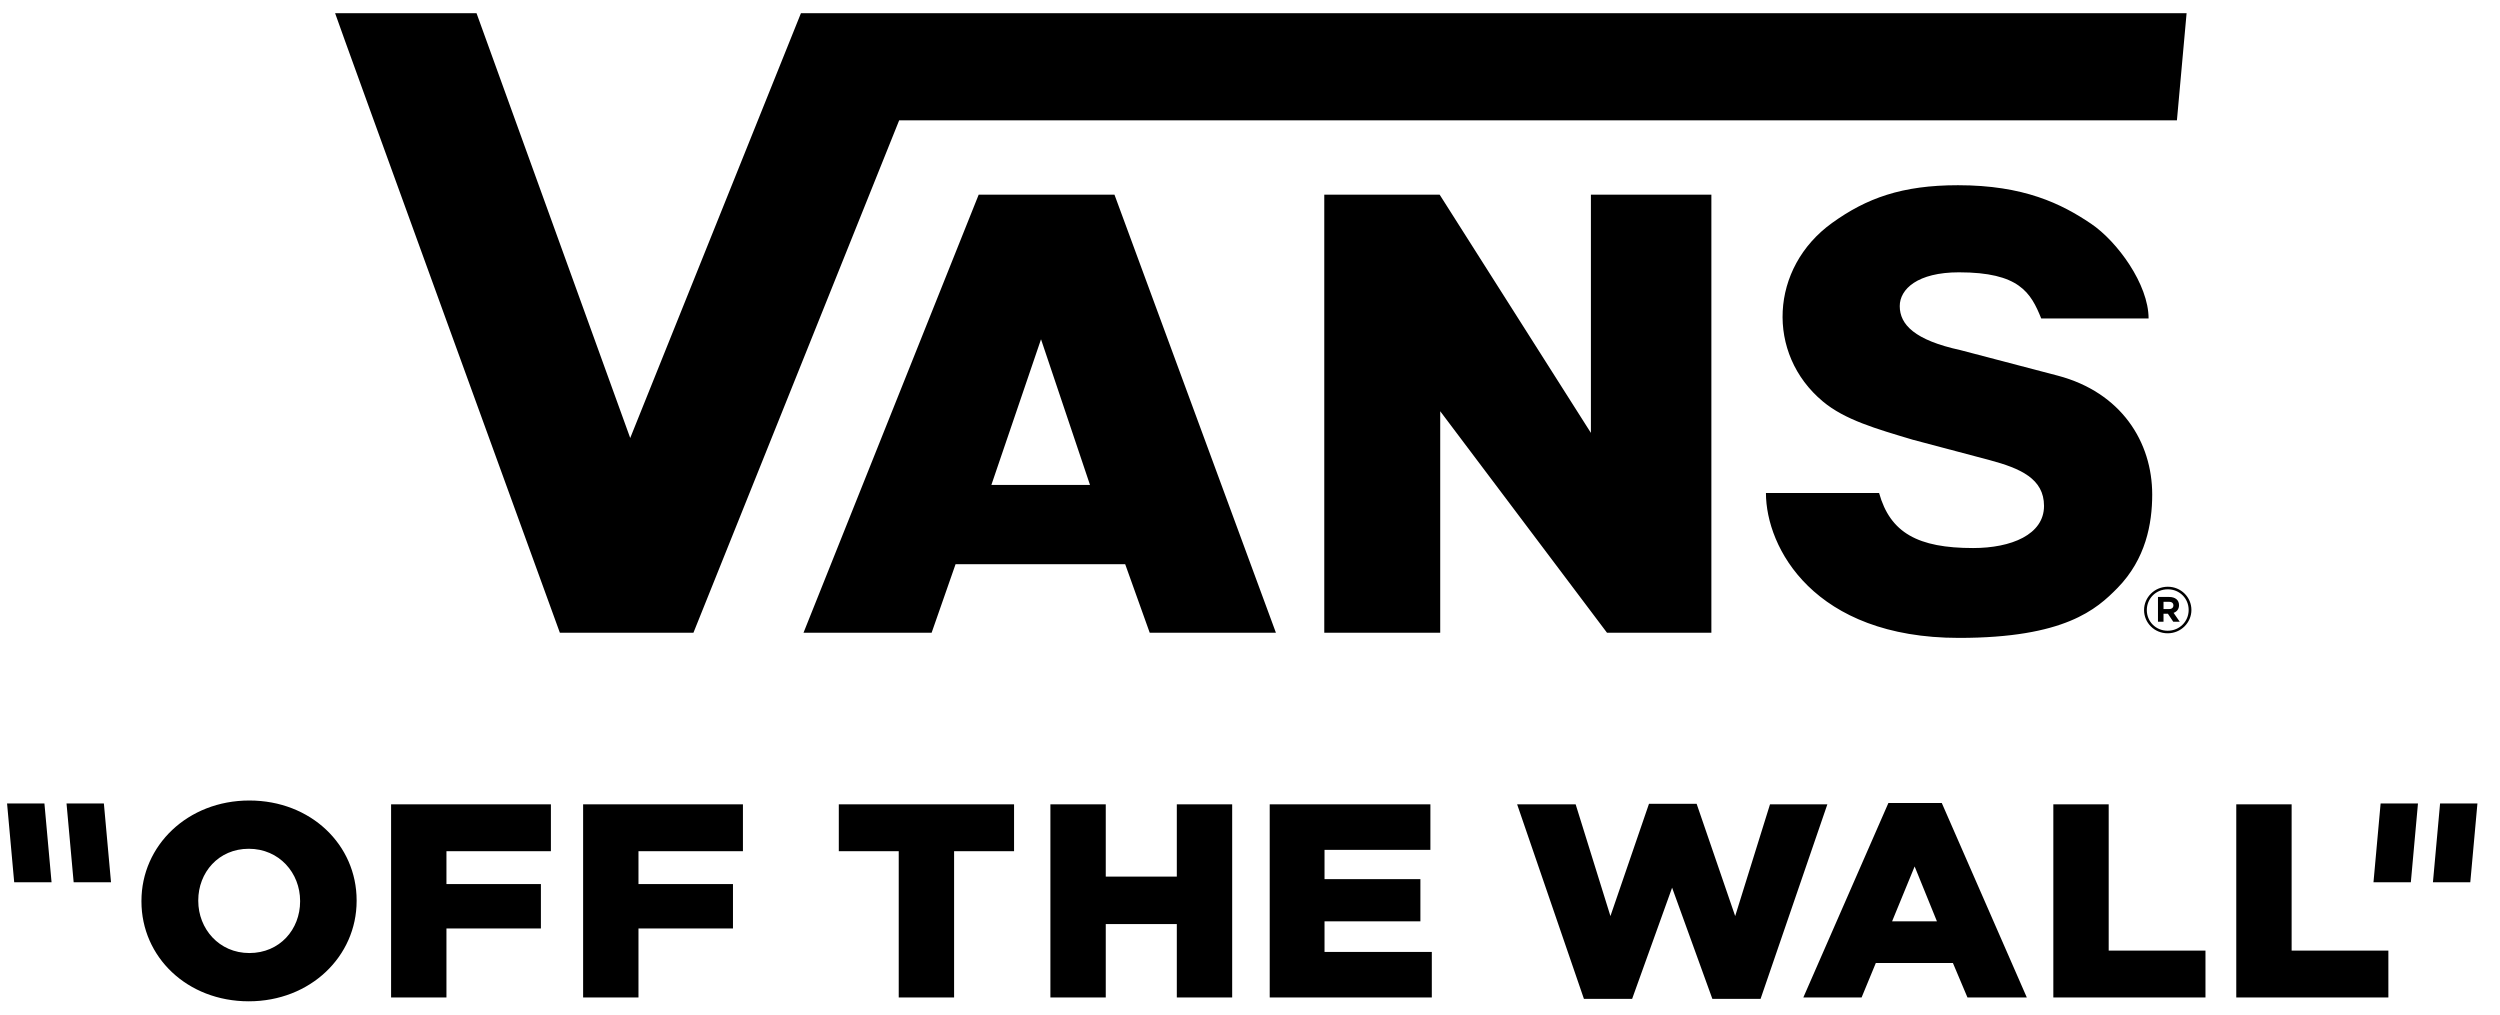
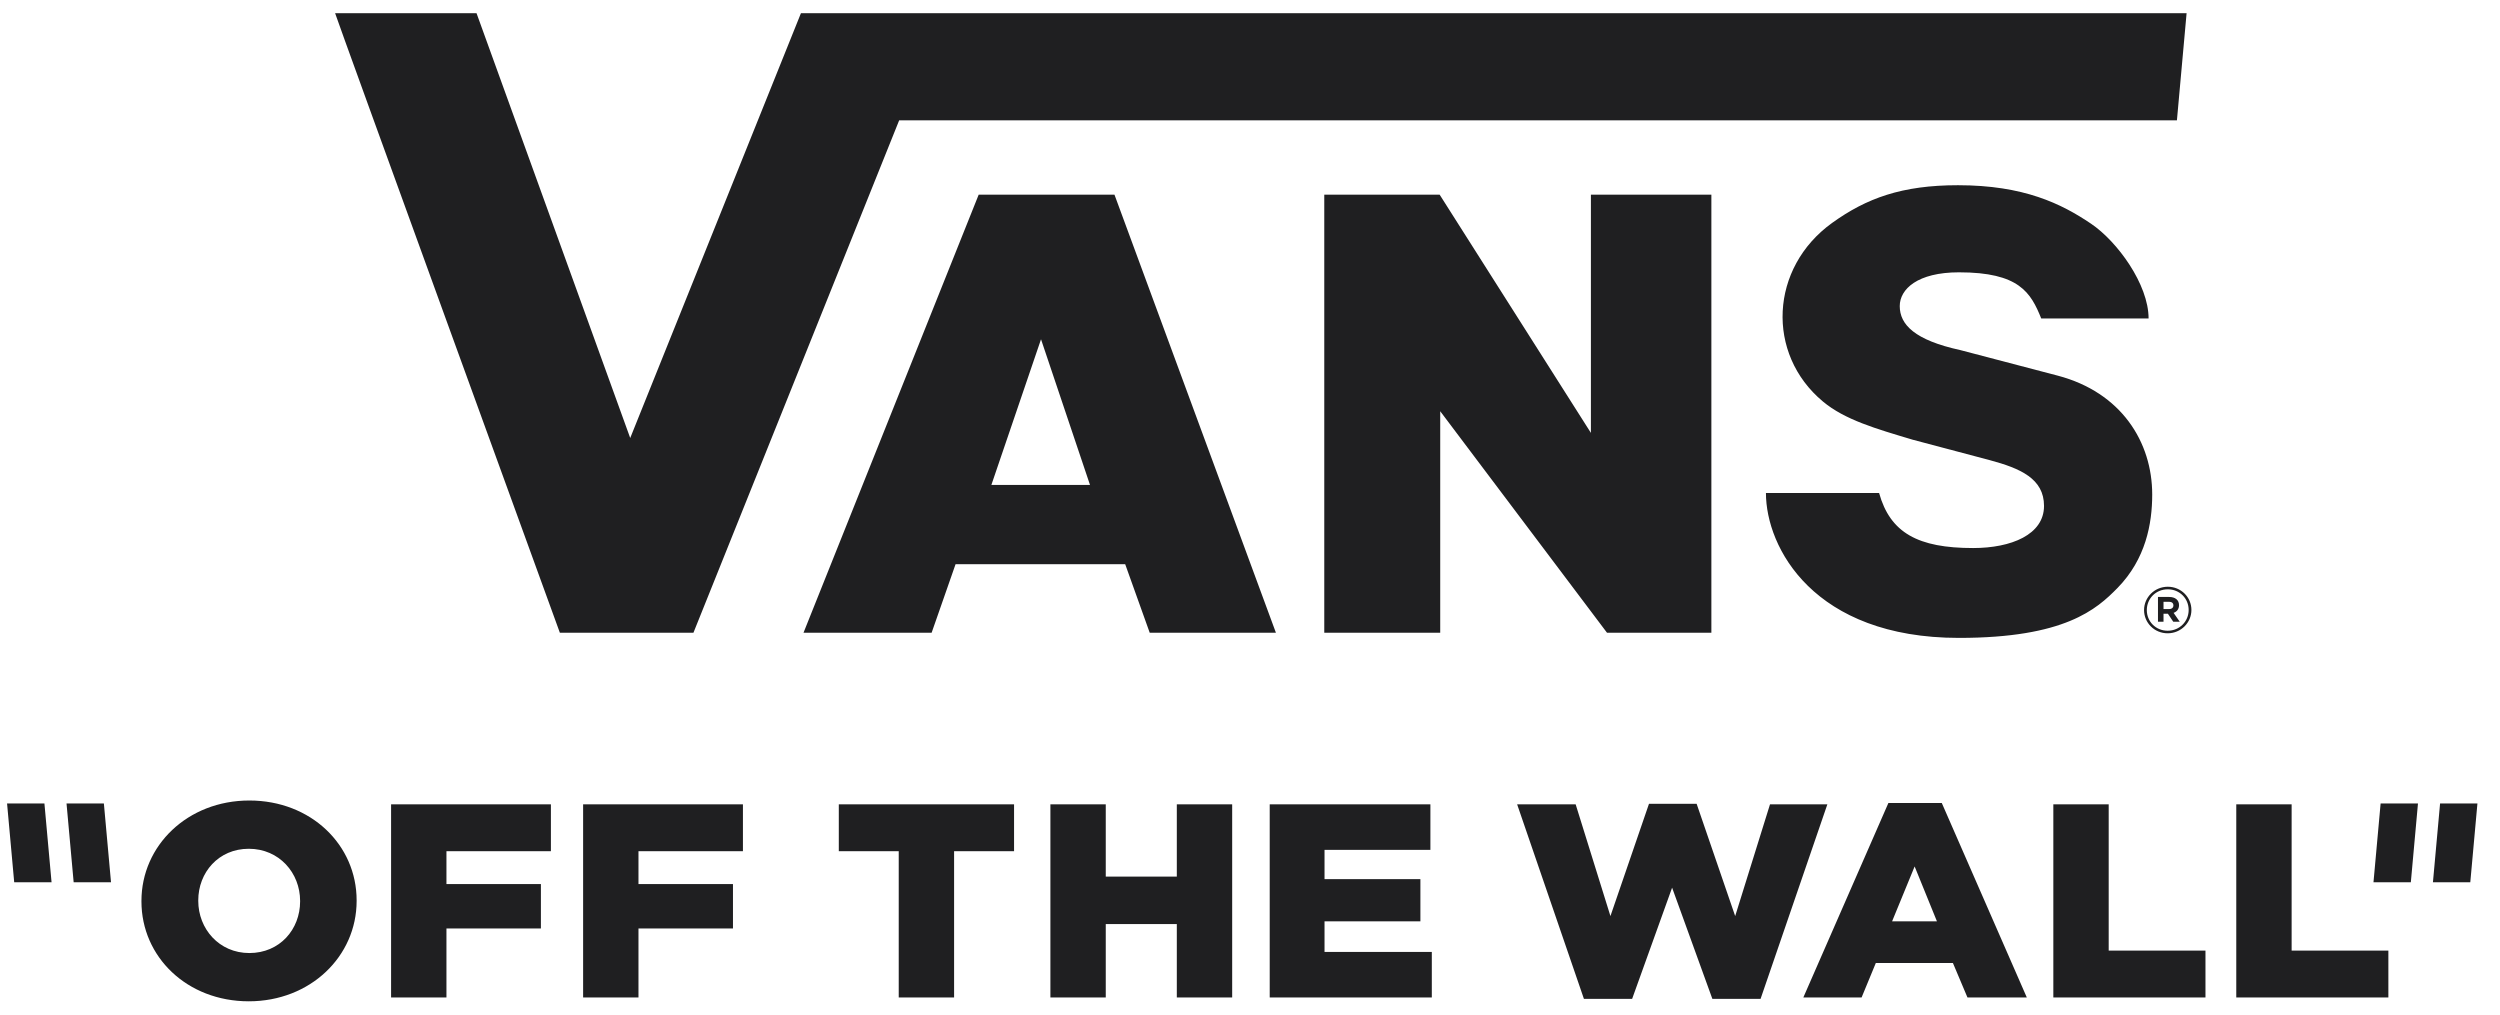
<svg xmlns="http://www.w3.org/2000/svg" width="69" height="28" viewBox="0 0 69 28" fill="none">
-   <path fill-rule="evenodd" clip-rule="evenodd" d="M6.882 22.094C8.583 22.094 9.843 23.32 9.843 24.85V24.865C9.843 26.395 8.567 27.636 6.866 27.636C5.164 27.636 3.904 26.411 3.904 24.88V24.865C3.904 23.335 5.18 22.094 6.882 22.094ZM46.827 22.185L47.891 25.284L48.852 22.2H50.435L48.592 27.568H47.261L46.15 24.5L45.047 27.568H43.716L41.873 22.2H43.488L44.448 25.284L45.512 22.185H46.827ZM63.249 22.2V26.236H65.919V27.53H61.721V22.2H63.249ZM58.2 22.2V26.236H60.871V27.53H56.672V22.2H58.2ZM53.593 22.162L55.94 27.53H54.302L53.9 26.578H51.773L51.38 27.53H49.772L52.12 22.162H53.593ZM39.479 22.2V23.456H36.557V24.264H39.203V25.428H36.557V26.274H39.518V27.53H35.044V22.2H39.479ZM30.519 22.2V24.195H32.48V22.2H34.008V27.53H32.48V25.505H30.519V27.53H28.991V22.2H30.519ZM27.988 22.2V23.494H26.333V27.53H24.805V23.494H23.151V22.2H27.988ZM20.505 22.2V23.494H17.622V24.401H20.23V25.626H17.622V27.53H16.094V22.2H20.505ZM15.205 22.2V23.494H12.322V24.401H14.929V25.626H12.322V27.53H10.794V22.2H15.205ZM6.866 23.426C6.031 23.426 5.472 24.081 5.472 24.85V24.865C5.472 25.634 6.046 26.304 6.882 26.304C7.724 26.304 8.283 25.649 8.283 24.88V24.865C8.283 24.096 7.709 23.426 6.866 23.426ZM52.844 23.914L52.222 25.428H53.459L52.844 23.914ZM1.226 22.176L1.423 24.351H0.392L0.195 22.176H1.226ZM68.377 22.176L68.18 24.351H67.149L67.346 22.176H68.377ZM66.736 22.176L66.539 24.351H65.508L65.705 22.176H66.736ZM2.867 22.176L3.064 24.351H2.033L1.836 22.176H2.867ZM54.04 5.112C55.858 5.112 56.896 5.622 57.715 6.176C58.44 6.667 59.301 7.85 59.301 8.79H56.338C56.05 8.074 55.73 7.516 54.068 7.516C52.922 7.516 52.433 7.981 52.433 8.448C52.433 8.957 52.841 9.387 54.107 9.663L56.791 10.367C58.548 10.829 59.401 12.2 59.401 13.649C59.401 14.455 59.223 15.429 58.446 16.225C57.864 16.82 56.984 17.606 54.068 17.606C50.058 17.606 48.74 15.114 48.74 13.607H51.863C52.17 14.707 52.937 15.126 54.458 15.126C55.511 15.126 56.415 14.756 56.415 13.964C56.415 13.21 55.761 12.927 54.914 12.699L52.794 12.137C51.771 11.831 50.916 11.586 50.313 11.082C48.733 9.766 48.848 7.389 50.566 6.153C51.517 5.469 52.493 5.112 54.04 5.112ZM59.831 16.194C60.197 16.194 60.483 16.483 60.483 16.835C60.483 17.186 60.194 17.479 59.827 17.479C59.461 17.479 59.176 17.189 59.176 16.838C59.176 16.487 59.465 16.194 59.831 16.194ZM30.759 5.372L35.215 17.463H31.732L31.055 15.571H26.374L25.713 17.463H22.177L27.012 5.372H30.759ZM39.734 5.372L43.909 11.948V5.372H47.234V17.463H44.353L39.75 11.35V17.463H36.55V5.372H39.734ZM13.152 0.364L17.394 12.089L22.106 0.364H60.35L60.083 3.321H24.817L19.139 17.463H15.452C15.452 17.463 9.273 0.468 9.249 0.364H13.152ZM59.831 16.265C59.5 16.265 59.252 16.522 59.252 16.838C59.252 17.154 59.499 17.408 59.827 17.408C60.157 17.408 60.407 17.151 60.407 16.835C60.407 16.519 60.159 16.265 59.831 16.265ZM59.868 16.476C60.035 16.476 60.141 16.559 60.141 16.702C60.141 16.813 60.08 16.883 59.991 16.915L60.161 17.16H59.982L59.834 16.939H59.713V17.16H59.56V16.476H59.868ZM59.863 16.609H59.713V16.81H59.867C59.944 16.81 59.986 16.769 59.986 16.71C59.986 16.643 59.939 16.609 59.863 16.609ZM28.732 9.364L27.362 13.384H30.084L28.732 9.364Z" fill="black" />
+   <path fill-rule="evenodd" clip-rule="evenodd" d="M6.882 22.094C8.583 22.094 9.843 23.32 9.843 24.85V24.865C9.843 26.395 8.567 27.636 6.866 27.636C5.164 27.636 3.904 26.411 3.904 24.88V24.865C3.904 23.335 5.18 22.094 6.882 22.094ZM46.827 22.185L47.891 25.284L48.852 22.2H50.435L48.592 27.568H47.261L46.15 24.5L45.047 27.568H43.716L41.873 22.2H43.488L44.448 25.284L45.512 22.185H46.827ZM63.249 22.2V26.236H65.919V27.53H61.721V22.2H63.249ZM58.2 22.2V26.236H60.871V27.53H56.672V22.2H58.2ZM53.593 22.162L55.94 27.53H54.302L53.9 26.578H51.773L51.38 27.53H49.772L52.12 22.162H53.593ZM39.479 22.2V23.456H36.557V24.264H39.203V25.428H36.557V26.274H39.518V27.53H35.044V22.2H39.479ZM30.519 22.2V24.195H32.48V22.2H34.008V27.53H32.48V25.505H30.519V27.53H28.991V22.2H30.519ZM27.988 22.2V23.494H26.333V27.53H24.805V23.494H23.151V22.2H27.988ZM20.505 22.2V23.494H17.622V24.401H20.23V25.626H17.622V27.53H16.094V22.2H20.505ZM15.205 22.2V23.494H12.322V24.401H14.929V25.626H12.322V27.53H10.794V22.2H15.205ZM6.866 23.426C6.031 23.426 5.472 24.081 5.472 24.85V24.865C5.472 25.634 6.046 26.304 6.882 26.304C7.724 26.304 8.283 25.649 8.283 24.88V24.865C8.283 24.096 7.709 23.426 6.866 23.426ZM52.844 23.914L52.222 25.428H53.459L52.844 23.914ZM1.226 22.176L1.423 24.351H0.392L0.195 22.176H1.226ZM68.377 22.176L68.18 24.351H67.149L67.346 22.176H68.377ZM66.736 22.176L66.539 24.351H65.508L65.705 22.176H66.736ZM2.867 22.176L3.064 24.351H2.033L1.836 22.176H2.867ZM54.04 5.112C55.858 5.112 56.896 5.622 57.715 6.176C58.44 6.667 59.301 7.85 59.301 8.79H56.338C56.05 8.074 55.73 7.516 54.068 7.516C52.922 7.516 52.433 7.981 52.433 8.448C52.433 8.957 52.841 9.387 54.107 9.663L56.791 10.367C58.548 10.829 59.401 12.2 59.401 13.649C59.401 14.455 59.223 15.429 58.446 16.225C57.864 16.82 56.984 17.606 54.068 17.606C50.058 17.606 48.74 15.114 48.74 13.607H51.863C52.17 14.707 52.937 15.126 54.458 15.126C55.511 15.126 56.415 14.756 56.415 13.964C56.415 13.21 55.761 12.927 54.914 12.699L52.794 12.137C51.771 11.831 50.916 11.586 50.313 11.082C48.733 9.766 48.848 7.389 50.566 6.153C51.517 5.469 52.493 5.112 54.04 5.112ZM59.831 16.194C60.197 16.194 60.483 16.483 60.483 16.835C60.483 17.186 60.194 17.479 59.827 17.479C59.461 17.479 59.176 17.189 59.176 16.838C59.176 16.487 59.465 16.194 59.831 16.194ZM30.759 5.372L35.215 17.463H31.732L31.055 15.571H26.374L25.713 17.463H22.177L27.012 5.372H30.759ZM39.734 5.372L43.909 11.948V5.372H47.234V17.463H44.353L39.75 11.35V17.463H36.55V5.372H39.734ZM13.152 0.364L17.394 12.089L22.106 0.364H60.35L60.083 3.321H24.817L19.139 17.463H15.452C15.452 17.463 9.273 0.468 9.249 0.364H13.152ZM59.831 16.265C59.5 16.265 59.252 16.522 59.252 16.838C59.252 17.154 59.499 17.408 59.827 17.408C60.157 17.408 60.407 17.151 60.407 16.835C60.407 16.519 60.159 16.265 59.831 16.265ZM59.868 16.476C60.035 16.476 60.141 16.559 60.141 16.702C60.141 16.813 60.08 16.883 59.991 16.915L60.161 17.16H59.982L59.834 16.939H59.713V17.16H59.56V16.476H59.868ZM59.863 16.609H59.713V16.81H59.867C59.944 16.81 59.986 16.769 59.986 16.71C59.986 16.643 59.939 16.609 59.863 16.609ZM28.732 9.364L27.362 13.384H30.084L28.732 9.364Z" fill="#1F1F21" />
</svg>
